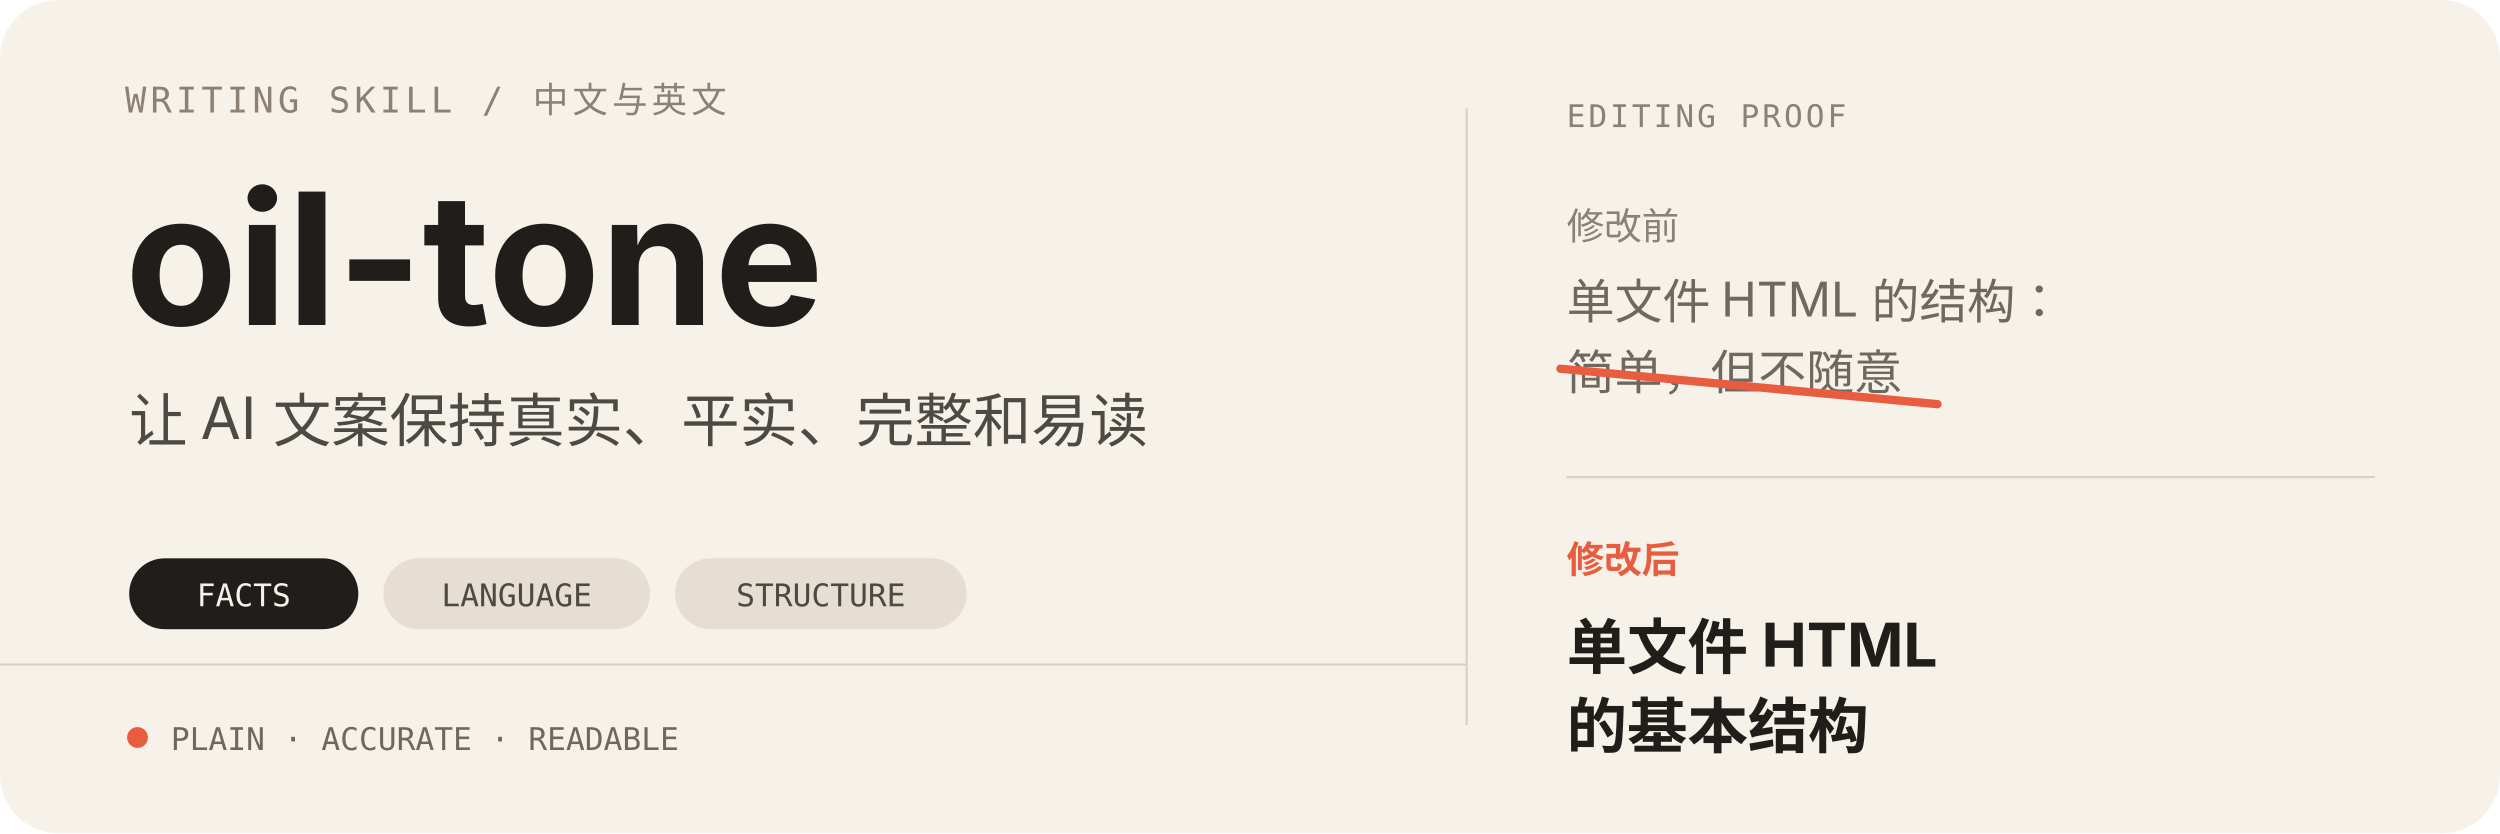
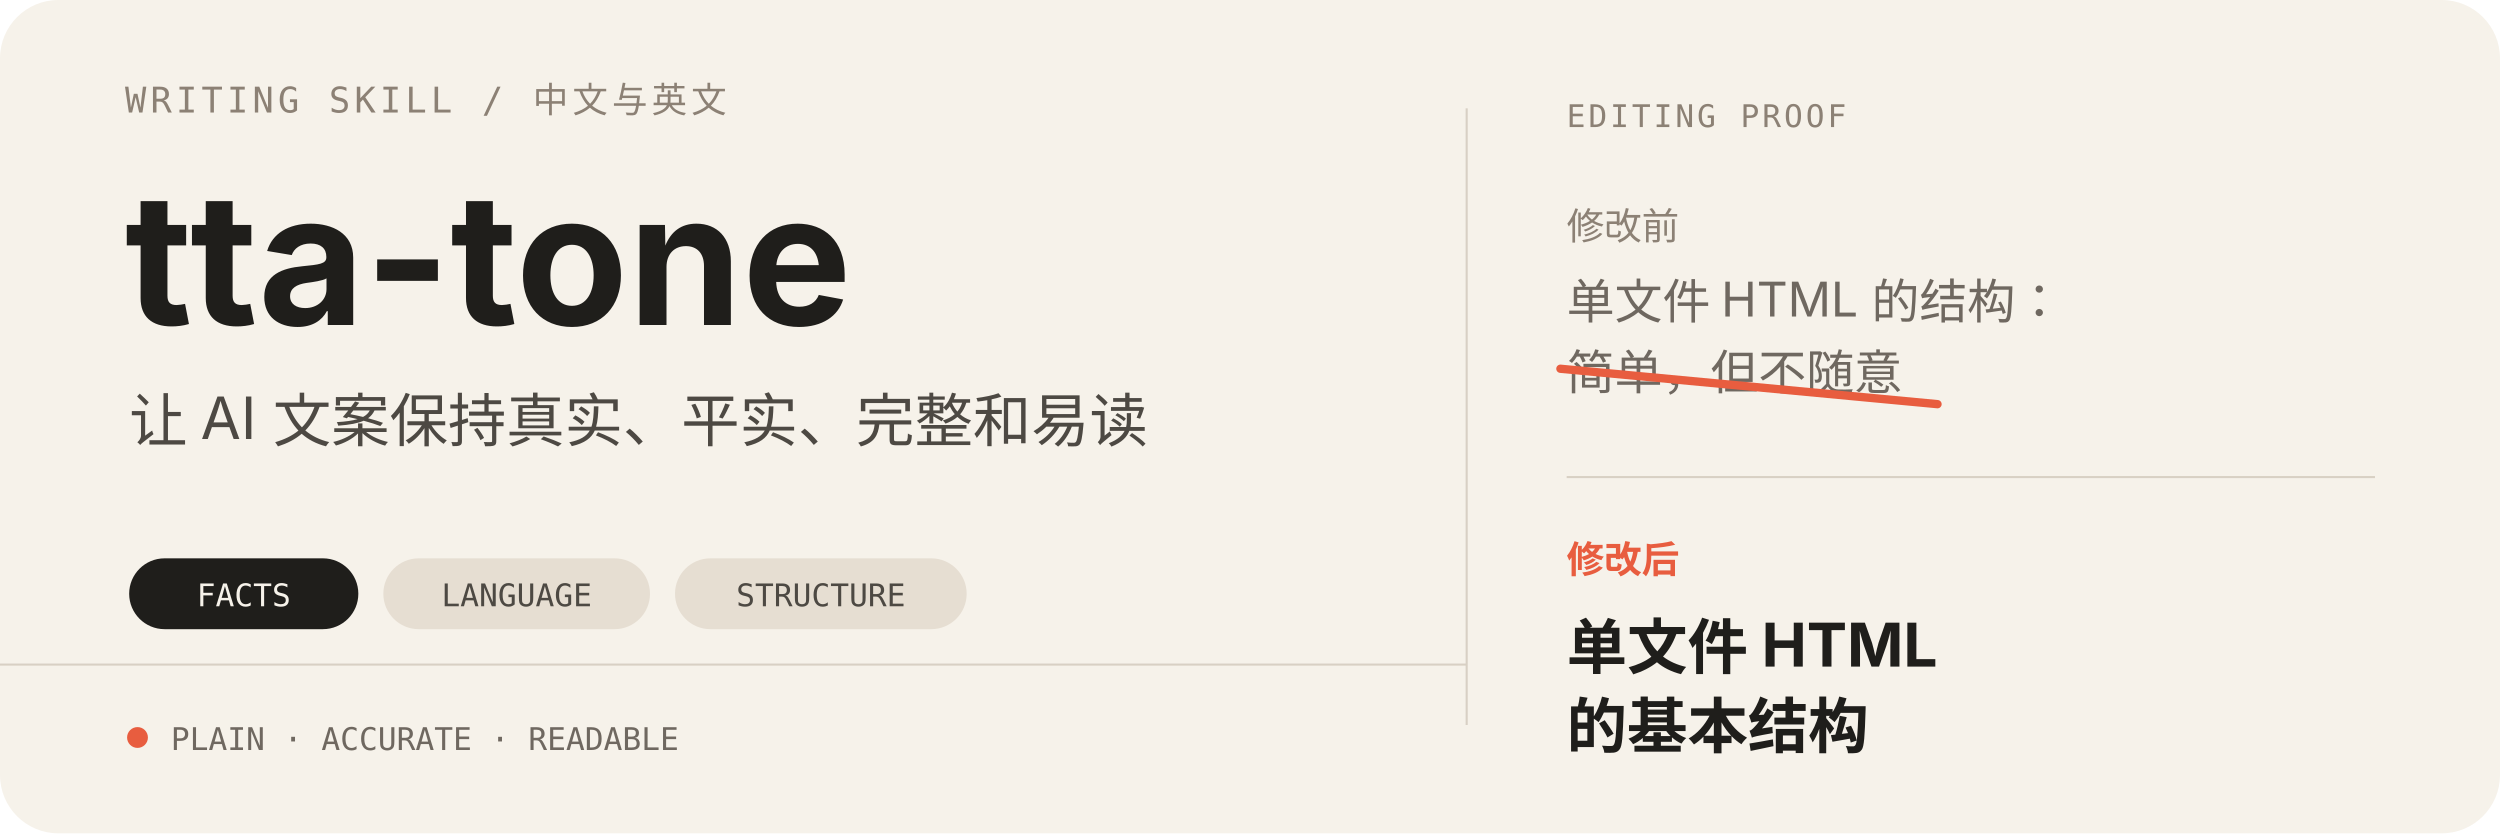
<svg xmlns="http://www.w3.org/2000/svg" width="1200" height="400" viewBox="0 0 1200 400" role="img" aria-labelledby="title desc">
  <rect width="1200" height="400" rx="28" fill="#F6F2EA" />
  <path d="M0 319H704" stroke="#D8D0C4" />
  <path d="M704 52V348" stroke="#D8D0C4" />
  <g transform="translate(60 54)">
    <text x="0" y="0" fill="#8C8175" font-family="ui-monospace, SFMono-Regular, Menlo, monospace" font-size="17" letter-spacing="2">WRITING SKILL / 中文与英文</text>
-     <text x="0" y="102" fill="#1F1E1B" font-family="-apple-system, BlinkMacSystemFont, 'Segoe UI', 'PingFang SC', sans-serif" font-size="88" font-weight="750">oil-tone</text>
+     <text x="0" y="102" fill="#1F1E1B" font-family="-apple-system, BlinkMacSystemFont, 'Segoe UI', 'PingFang SC', sans-serif" font-size="88" font-weight="750">tta-tone</text>
    <text x="2" y="158" fill="#4D4943" font-family="-apple-system, BlinkMacSystemFont, 'Segoe UI', 'PingFang SC', sans-serif" font-size="28">让 AI 文案保持真实、平实、完整和易读</text>
    <g transform="translate(2 214)">
      <rect x="0" y="0" width="110" height="34" rx="17" fill="#1F1E1B" />
      <text x="55" y="23" text-anchor="middle" fill="#F6F2EA" font-family="ui-monospace, SFMono-Regular, Menlo, monospace" font-size="15">FACTS</text>
      <rect x="122" y="0" width="128" height="34" rx="17" fill="#E6DED2" />
      <text x="186" y="23" text-anchor="middle" fill="#4D4943" font-family="ui-monospace, SFMono-Regular, Menlo, monospace" font-size="15">LANGUAGE</text>
      <rect x="262" y="0" width="140" height="34" rx="17" fill="#E6DED2" />
      <text x="332" y="23" text-anchor="middle" fill="#4D4943" font-family="ui-monospace, SFMono-Regular, Menlo, monospace" font-size="15">STRUCTURE</text>
    </g>
  </g>
  <g transform="translate(752 61)">
    <text x="0" y="0" fill="#8C8175" font-family="ui-monospace, SFMono-Regular, Menlo, monospace" font-size="15" letter-spacing="1.4">EDITING PROOF</text>
    <text x="0" y="54" fill="#8C8175" font-family="-apple-system, BlinkMacSystemFont, 'Segoe UI', 'PingFang SC', sans-serif" font-size="18">修改前</text>
    <text x="0" y="92" fill="#6F6860" font-family="-apple-system, BlinkMacSystemFont, 'Segoe UI', 'PingFang SC', sans-serif" font-size="23">单文件 HTML 的结构：</text>
    <text x="0" y="126" fill="#6F6860" font-family="-apple-system, BlinkMacSystemFont, 'Segoe UI', 'PingFang SC', sans-serif" font-size="23">简单，但不随意</text>
    <path d="M-3 116L178 133" stroke="#E85D3F" stroke-width="4" stroke-linecap="round" />
    <path d="M0 168H388" stroke="#D8D0C4" />
    <text x="0" y="214" fill="#E85D3F" font-family="-apple-system, BlinkMacSystemFont, 'Segoe UI', 'PingFang SC', sans-serif" font-size="18" font-weight="650">修改后</text>
    <text x="0" y="260" fill="#1F1E1B" font-family="-apple-system, BlinkMacSystemFont, 'Segoe UI', 'PingFang SC', sans-serif" font-size="29" font-weight="680">单文件 HTML</text>
    <text x="0" y="298" fill="#1F1E1B" font-family="-apple-system, BlinkMacSystemFont, 'Segoe UI', 'PingFang SC', sans-serif" font-size="29" font-weight="680">的基本结构</text>
  </g>
  <g transform="translate(60 354)">
    <circle cx="6" cy="0" r="5" fill="#E85D3F" />
    <text x="22" y="6" fill="#6F6860" font-family="ui-monospace, SFMono-Regular, Menlo, monospace" font-size="15">PLAIN · ACCURATE · READABLE</text>
  </g>
</svg>
